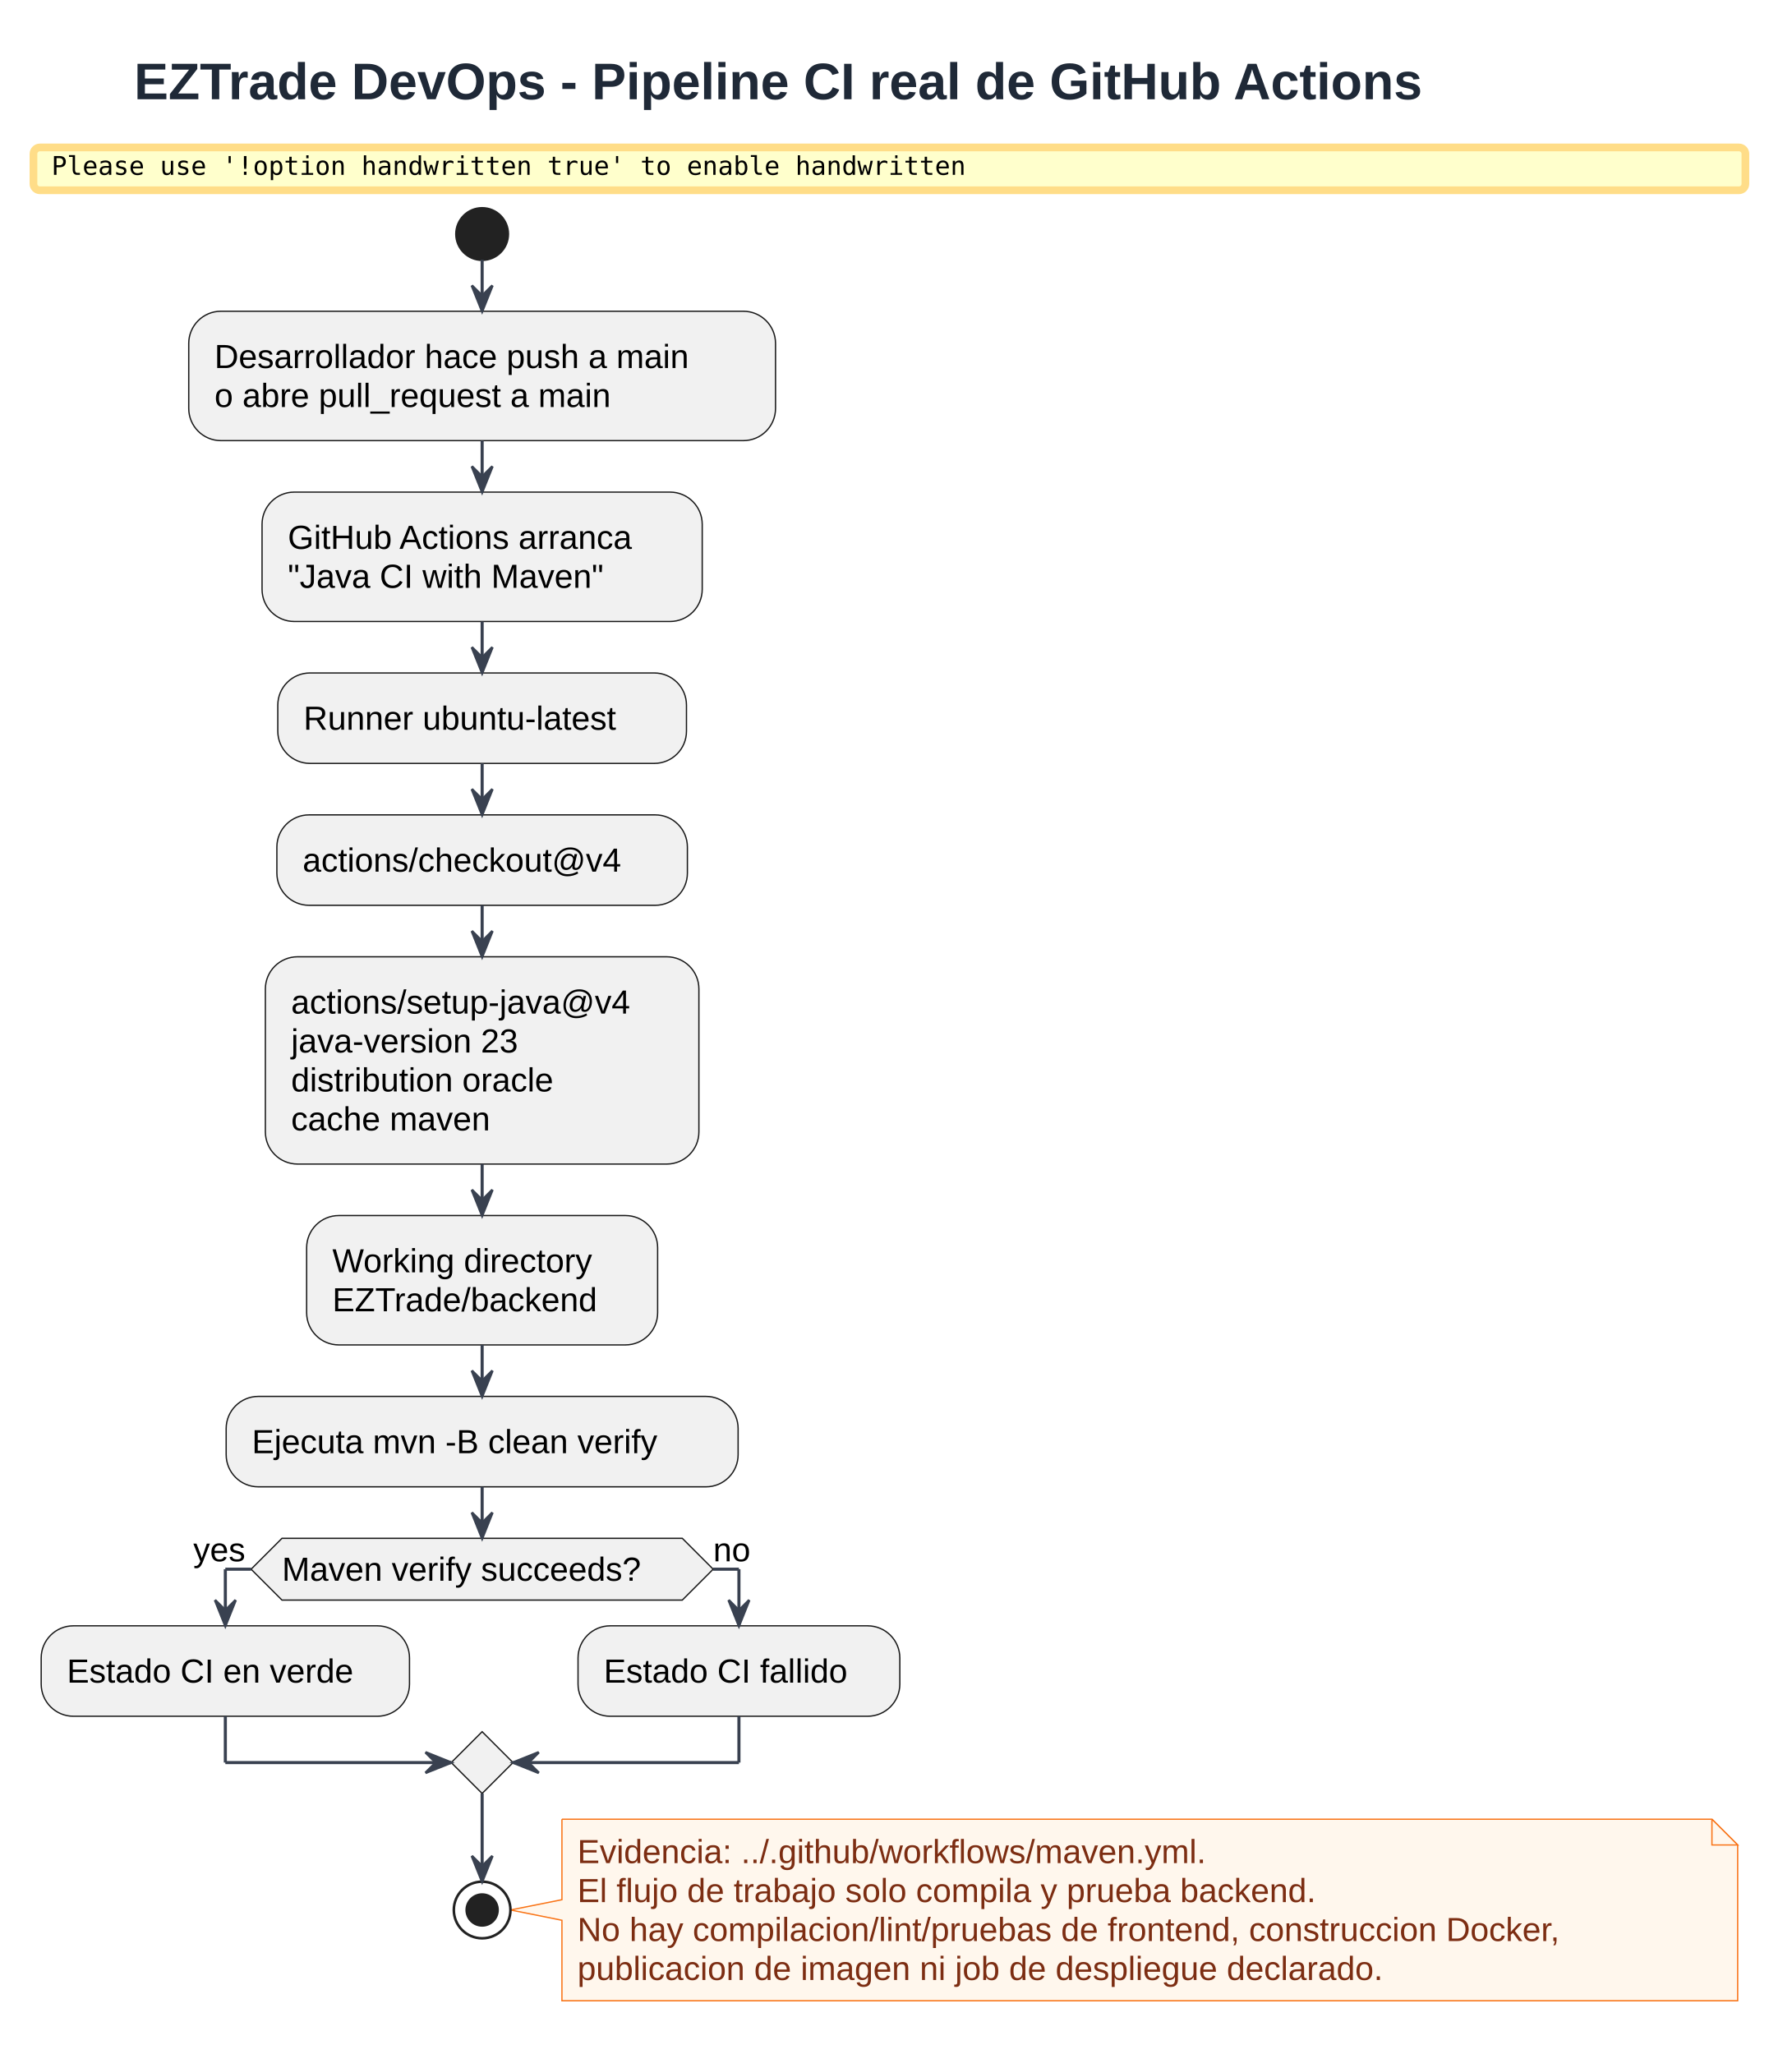
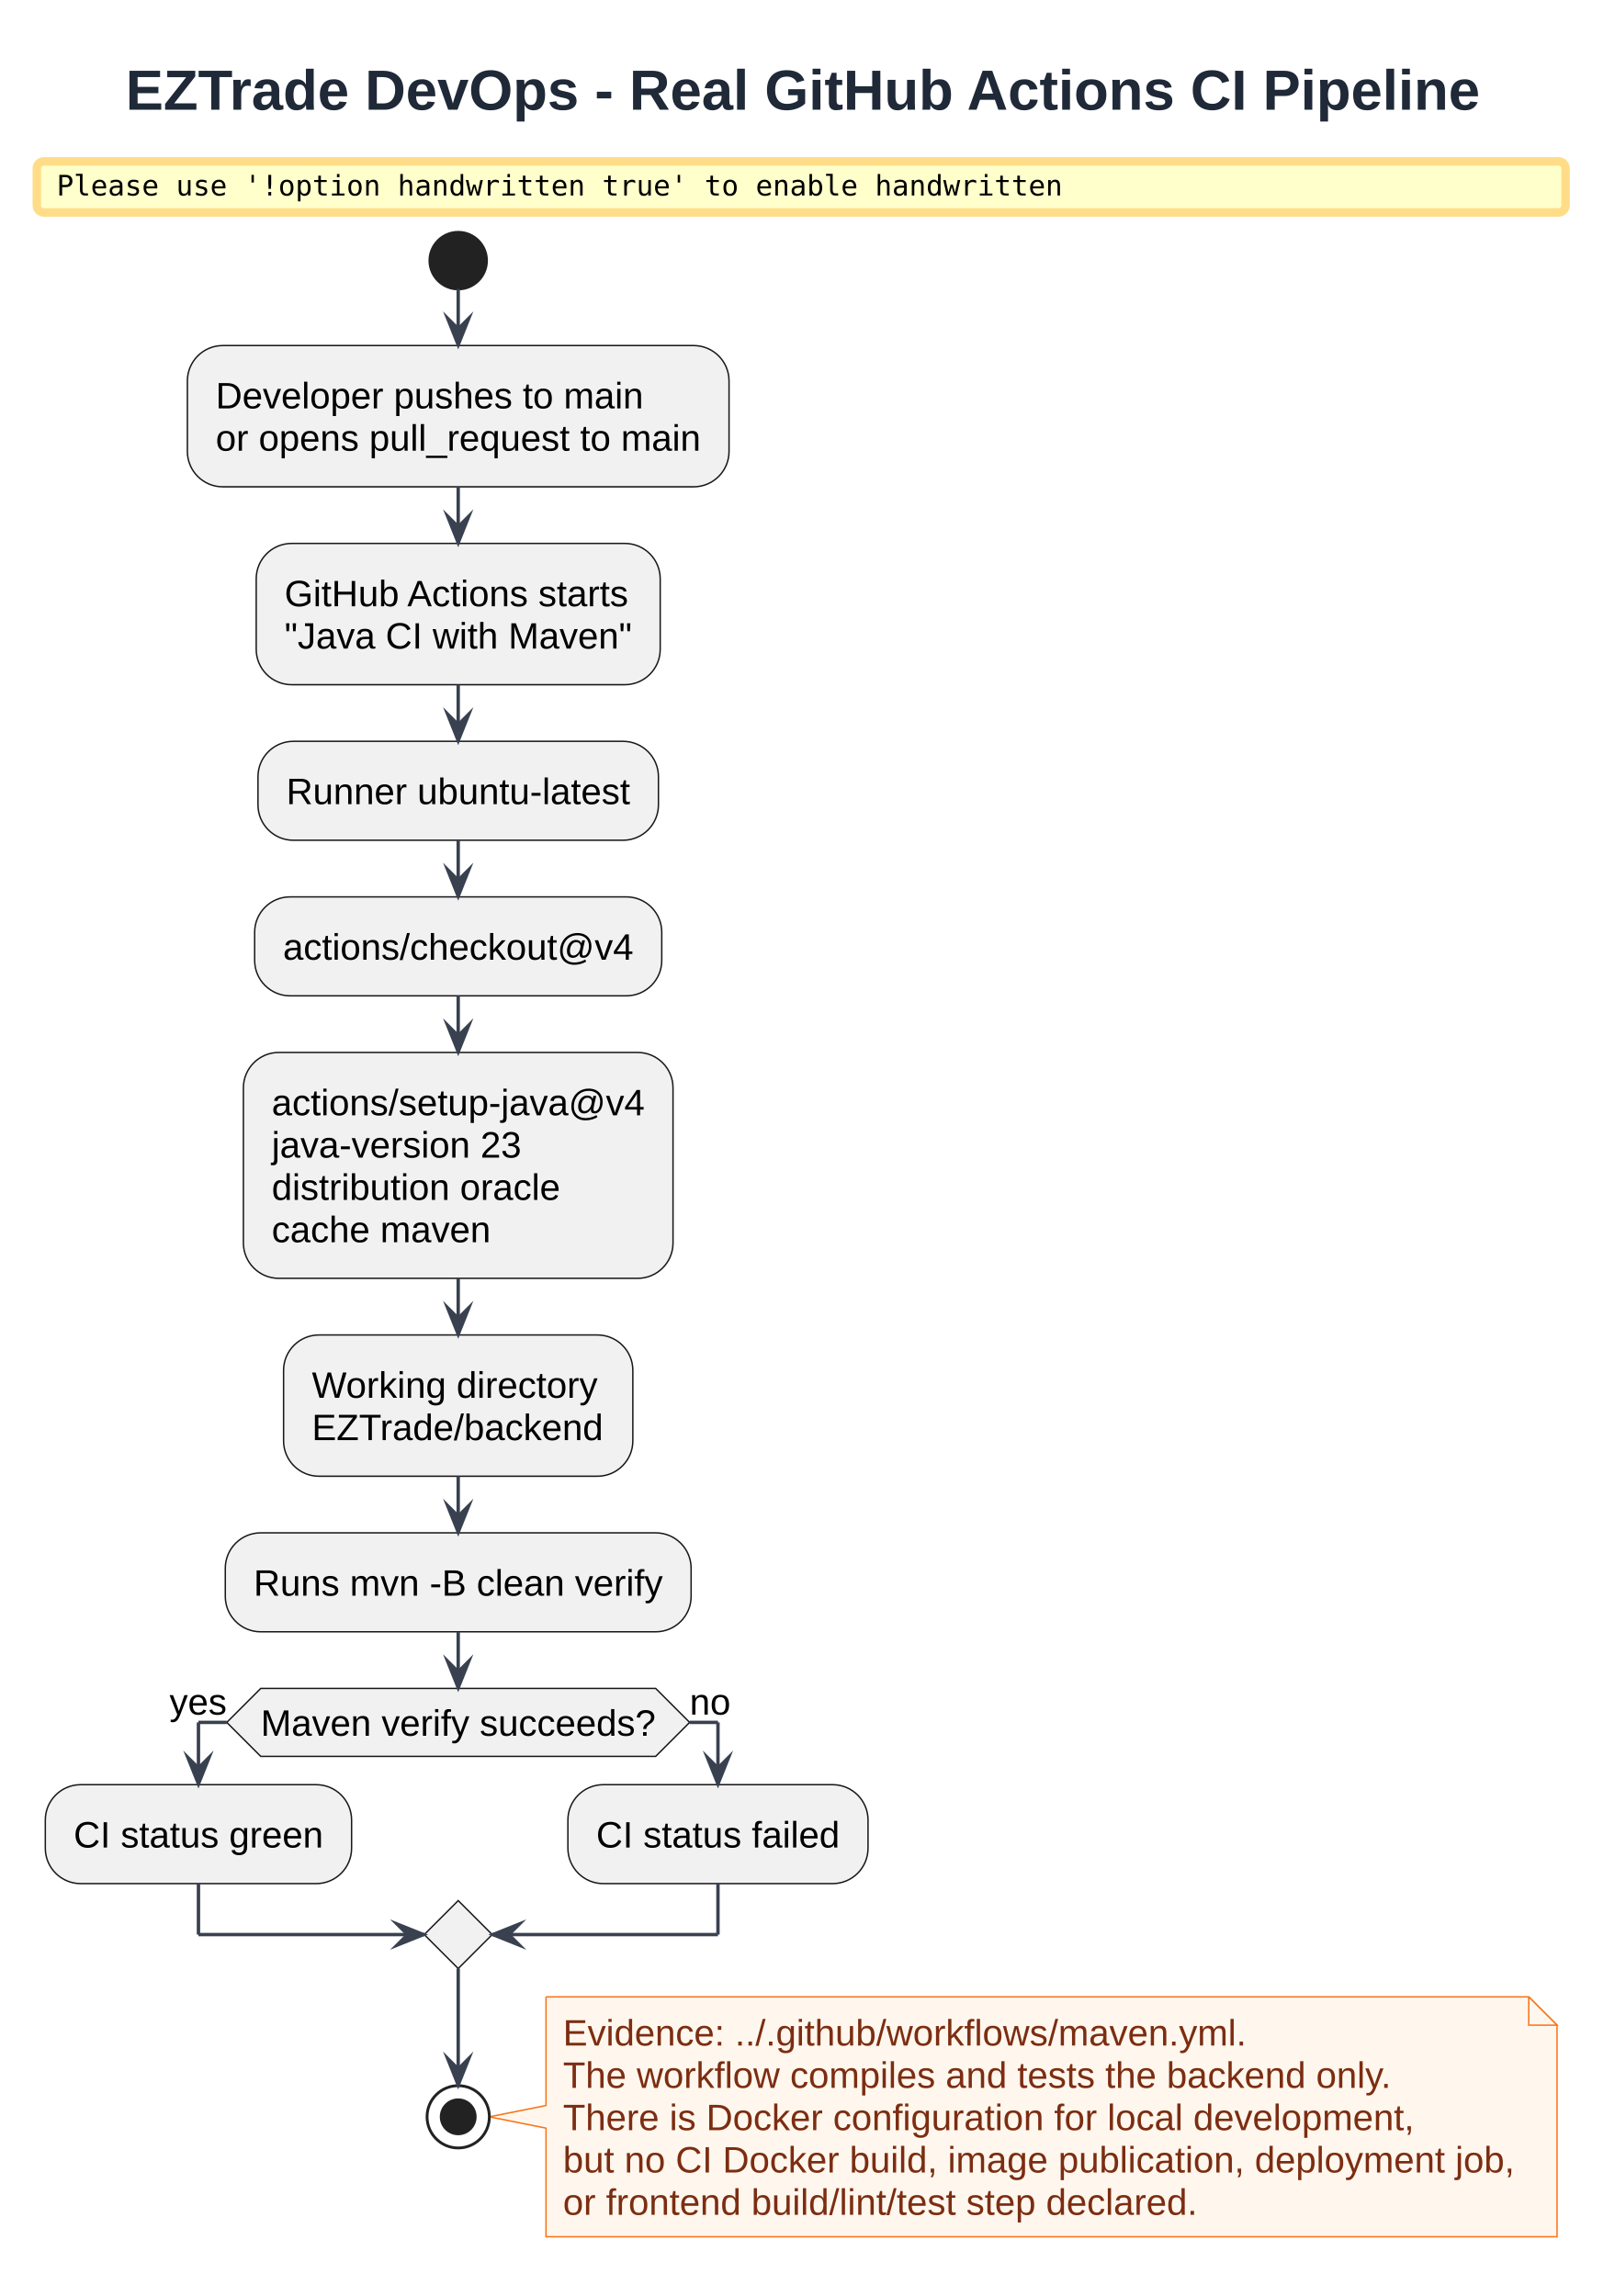
- <svg xmlns="http://www.w3.org/2000/svg" contentStyleType="text/css" data-diagram-type="ACTIVITY" height="798px" preserveAspectRatio="none" style="width:696px;height:798px;background:#FFFFFF;" version="1.1" viewBox="0 0 696 798" width="696px" zoomAndPan="magnify">
+ <svg xmlns="http://www.w3.org/2000/svg" contentStyleType="text/css" data-diagram-type="ACTIVITY" height="811px" preserveAspectRatio="none" style="width:570px;height:811px;background:#FFFFFF;" version="1.1" viewBox="0 0 570 811" width="570px" zoomAndPan="magnify">
  <defs />
  <g>
    <g class="title" data-source-line="3">
-       <text fill="#1F2937" font-family="Arial" font-size="20" font-weight="700" lengthAdjust="spacing" textLength="589.922" x="52.075" y="38.565">EZTrade DevOps - Pipeline CI real de GitHub Actions</text>
+       <text fill="#1F2937" font-family="Arial" font-size="20" font-weight="700" lengthAdjust="spacing" textLength="480.088" x="44.371" y="38.76">EZTrade DevOps - Real GitHub Actions CI Pipeline</text>
    </g>
-     <rect fill="#FFFFCC" height="16.641" rx="2.5" ry="2.5" style="stroke:#FFDD88;stroke-width:3;" width="665.072" x="13" y="57.281" />
-     <text fill="#000000" font-family="monospace" font-size="10" lengthAdjust="spacing" textLength="355.21" x="20" y="67.922">Please use '!option handwritten true' to enable handwritten</text>
-     <ellipse cx="187.306" cy="90.922" fill="#222222" rx="10" ry="10" style="stroke:#222222;stroke-width:1;" />
-     <rect fill="#F1F1F1" height="50.266" rx="12.5" ry="12.5" style="stroke:#181818;stroke-width:0.5;" width="227.962" x="73.325" y="120.922" />
-     <text fill="#000000" font-family="Arial" font-size="13" lengthAdjust="spacing" textLength="207.962" x="83.325" y="142.989">Desarrollador hace push a main</text>
-     <text fill="#000000" font-family="Arial" font-size="13" lengthAdjust="spacing" textLength="174.408" x="83.325" y="158.122">o abre pull_request a main</text>
-     <rect fill="#F1F1F1" height="50.266" rx="12.5" ry="12.5" style="stroke:#181818;stroke-width:0.5;" width="171.004" x="101.803" y="191.188" />
-     <text fill="#000000" font-family="Arial" font-size="13" lengthAdjust="spacing" textLength="151.004" x="111.803" y="213.254">GitHub Actions arranca</text>
-     <text fill="#000000" font-family="Arial" font-size="13" lengthAdjust="spacing" textLength="135.421" x="111.803" y="228.387">"Java CI with Maven"</text>
-     <rect fill="#F1F1F1" height="35.133" rx="12.5" ry="12.5" style="stroke:#181818;stroke-width:0.5;" width="158.766" x="107.923" y="261.453" />
-     <text fill="#000000" font-family="Arial" font-size="13" lengthAdjust="spacing" textLength="138.766" x="117.923" y="283.52">Runner ubuntu-latest</text>
-     <rect fill="#F1F1F1" height="35.133" rx="12.5" ry="12.5" style="stroke:#181818;stroke-width:0.5;" width="159.483" x="107.564" y="316.586" />
-     <text fill="#000000" font-family="Arial" font-size="13" lengthAdjust="spacing" textLength="139.483" x="117.564" y="338.653">actions/checkout@v4</text>
-     <rect fill="#F1F1F1" height="80.531" rx="12.5" ry="12.5" style="stroke:#181818;stroke-width:0.5;" width="168.421" x="103.095" y="371.719" />
-     <text fill="#000000" font-family="Arial" font-size="13" lengthAdjust="spacing" textLength="148.421" x="113.095" y="393.786">actions/setup-java@v4</text>
-     <text fill="#000000" font-family="Arial" font-size="13" lengthAdjust="spacing" textLength="100.217" x="113.095" y="408.918">java-version 23</text>
-     <text fill="#000000" font-family="Arial" font-size="13" lengthAdjust="spacing" textLength="118.238" x="113.095" y="424.051">distribution oracle</text>
-     <text fill="#000000" font-family="Arial" font-size="13" lengthAdjust="spacing" textLength="87.191" x="113.095" y="439.184">cache maven</text>
-     <rect fill="#F1F1F1" height="50.266" rx="12.5" ry="12.5" style="stroke:#181818;stroke-width:0.5;" width="136.359" x="119.126" y="472.25" />
-     <text fill="#000000" font-family="Arial" font-size="13" lengthAdjust="spacing" textLength="116.359" x="129.126" y="494.317">Working directory</text>
-     <text fill="#000000" font-family="Arial" font-size="13" lengthAdjust="spacing" textLength="114.385" x="129.126" y="509.45">EZTrade/backend</text>
-     <rect fill="#F1F1F1" height="35.133" rx="12.5" ry="12.5" style="stroke:#181818;stroke-width:0.5;" width="198.89" x="87.861" y="542.516" />
-     <text fill="#000000" font-family="Arial" font-size="13" lengthAdjust="spacing" textLength="178.89" x="97.861" y="564.582">Ejecuta mvn -B clean verify</text>
-     <polygon fill="#F1F1F1" points="109.544,597.648,265.068,597.648,277.068,609.648,265.068,621.648,109.544,621.648,97.544,609.648,109.544,597.648" style="stroke:#181818;stroke-width:0.5;" />
-     <text fill="#000000" font-family="Arial" font-size="13" lengthAdjust="spacing" textLength="155.524" x="109.544" y="614.149">Maven verify succeeds?</text>
-     <text fill="#000000" font-family="Arial" font-size="13" lengthAdjust="spacing" textLength="22.464" x="75.079" y="606.582">yes</text>
-     <text fill="#000000" font-family="Arial" font-size="13" lengthAdjust="spacing" textLength="16.193" x="277.068" y="606.582">no</text>
-     <rect fill="#F1F1F1" height="35.133" rx="12.5" ry="12.5" style="stroke:#181818;stroke-width:0.5;" width="143.087" x="16" y="631.648" />
-     <text fill="#000000" font-family="Arial" font-size="13" lengthAdjust="spacing" textLength="123.087" x="26" y="653.715">Estado CI en verde</text>
-     <rect fill="#F1F1F1" height="35.133" rx="12.5" ry="12.5" style="stroke:#181818;stroke-width:0.5;" width="125.016" x="224.56" y="631.648" />
-     <text fill="#000000" font-family="Arial" font-size="13" lengthAdjust="spacing" textLength="105.016" x="234.56" y="653.715">Estado CI fallido</text>
-     <polygon fill="#F1F1F1" points="187.306,672.781,199.306,684.781,187.306,696.781,175.306,684.781,187.306,672.781" style="stroke:#181818;stroke-width:0.5;" />
-     <path d="M218.306,706.781 L218.306,738.047 L198.306,742.047 L218.306,746.047 L218.306,777.312 A0,0 0 0 0 218.306,777.312 L675.072,777.312 A0,0 0 0 0 675.072,777.312 L675.072,716.781 L665.072,706.781 L218.306,706.781 A0,0 0 0 0 218.306,706.781" fill="#FFF7ED" style="stroke:#F97316;stroke-width:0.5;" />
-     <path d="M665.072,706.781 L665.072,716.781 L675.072,716.781 L665.072,706.781" fill="#FFF7ED" style="stroke:#F97316;stroke-width:0.5;" />
-     <text fill="#7C2D12" font-family="Arial" font-size="13" lengthAdjust="spacing" textLength="280.274" x="224.306" y="723.848">Evidencia: ../.github/workflows/maven.yml.</text>
-     <text fill="#7C2D12" font-family="Arial" font-size="13" lengthAdjust="spacing" textLength="326.079" x="224.306" y="738.981">El flujo de trabajo solo compila y prueba backend.</text>
-     <text fill="#7C2D12" font-family="Arial" font-size="13" lengthAdjust="spacing" textLength="435.767" x="224.306" y="754.114">No hay compilacion/lint/pruebas de frontend, construccion Docker,</text>
-     <text fill="#7C2D12" font-family="Arial" font-size="13" lengthAdjust="spacing" textLength="355.469" x="224.306" y="769.247">publicacion de imagen ni job de despliegue declarado.</text>
-     <ellipse cx="187.306" cy="742.047" fill="none" rx="11" ry="11" style="stroke:#222222;stroke-width:1;" />
-     <ellipse cx="187.306" cy="742.047" fill="#222222" rx="6" ry="6" style="stroke:#222222;stroke-width:1;" />
-     <line style="stroke:#394150;stroke-width:1.2;" x1="187.306" x2="187.306" y1="100.922" y2="120.922" />
-     <polygon fill="#394150" points="183.306,110.922,187.306,120.922,191.306,110.922,187.306,114.922" style="stroke:#394150;stroke-width:1;" />
-     <line style="stroke:#394150;stroke-width:1.2;" x1="187.306" x2="187.306" y1="171.188" y2="191.188" />
-     <polygon fill="#394150" points="183.306,181.188,187.306,191.188,191.306,181.188,187.306,185.188" style="stroke:#394150;stroke-width:1;" />
-     <line style="stroke:#394150;stroke-width:1.2;" x1="187.306" x2="187.306" y1="241.453" y2="261.453" />
-     <polygon fill="#394150" points="183.306,251.453,187.306,261.453,191.306,251.453,187.306,255.453" style="stroke:#394150;stroke-width:1;" />
-     <line style="stroke:#394150;stroke-width:1.2;" x1="187.306" x2="187.306" y1="296.586" y2="316.586" />
-     <polygon fill="#394150" points="183.306,306.586,187.306,316.586,191.306,306.586,187.306,310.586" style="stroke:#394150;stroke-width:1;" />
-     <line style="stroke:#394150;stroke-width:1.2;" x1="187.306" x2="187.306" y1="351.719" y2="371.719" />
-     <polygon fill="#394150" points="183.306,361.719,187.306,371.719,191.306,361.719,187.306,365.719" style="stroke:#394150;stroke-width:1;" />
-     <line style="stroke:#394150;stroke-width:1.2;" x1="187.306" x2="187.306" y1="452.25" y2="472.25" />
-     <polygon fill="#394150" points="183.306,462.25,187.306,472.25,191.306,462.25,187.306,466.25" style="stroke:#394150;stroke-width:1;" />
-     <line style="stroke:#394150;stroke-width:1.2;" x1="187.306" x2="187.306" y1="522.516" y2="542.516" />
-     <polygon fill="#394150" points="183.306,532.516,187.306,542.516,191.306,532.516,187.306,536.516" style="stroke:#394150;stroke-width:1;" />
-     <line style="stroke:#394150;stroke-width:1.2;" x1="97.544" x2="87.544" y1="609.648" y2="609.648" />
-     <line style="stroke:#394150;stroke-width:1.2;" x1="87.544" x2="87.544" y1="609.648" y2="631.648" />
-     <polygon fill="#394150" points="83.544,621.648,87.544,631.648,91.544,621.648,87.544,625.648" style="stroke:#394150;stroke-width:1;" />
-     <line style="stroke:#394150;stroke-width:1.2;" x1="277.068" x2="287.068" y1="609.648" y2="609.648" />
-     <line style="stroke:#394150;stroke-width:1.2;" x1="287.068" x2="287.068" y1="609.648" y2="631.648" />
-     <polygon fill="#394150" points="283.068,621.648,287.068,631.648,291.068,621.648,287.068,625.648" style="stroke:#394150;stroke-width:1;" />
-     <line style="stroke:#394150;stroke-width:1.2;" x1="87.544" x2="87.544" y1="666.781" y2="684.781" />
-     <line style="stroke:#394150;stroke-width:1.2;" x1="87.544" x2="175.306" y1="684.781" y2="684.781" />
-     <polygon fill="#394150" points="165.306,680.781,175.306,684.781,165.306,688.781,169.306,684.781" style="stroke:#394150;stroke-width:1;" />
-     <line style="stroke:#394150;stroke-width:1.2;" x1="287.068" x2="287.068" y1="666.781" y2="684.781" />
-     <line style="stroke:#394150;stroke-width:1.2;" x1="287.068" x2="199.306" y1="684.781" y2="684.781" />
-     <polygon fill="#394150" points="209.306,680.781,199.306,684.781,209.306,688.781,205.306,684.781" style="stroke:#394150;stroke-width:1;" />
-     <line style="stroke:#394150;stroke-width:1.2;" x1="187.306" x2="187.306" y1="577.648" y2="597.648" />
-     <polygon fill="#394150" points="183.306,587.648,187.306,597.648,191.306,587.648,187.306,591.648" style="stroke:#394150;stroke-width:1;" />
-     <line style="stroke:#394150;stroke-width:1.2;" x1="187.306" x2="187.306" y1="696.781" y2="731.047" />
-     <polygon fill="#394150" points="183.306,721.047,187.306,731.047,191.306,721.047,187.306,725.047" style="stroke:#394150;stroke-width:1;" />
+     <rect fill="#FFFFCC" height="18.057" rx="2.5" ry="2.5" style="stroke:#FFDD88;stroke-width:3;" width="539.83" x="13" y="56.998" />
+     <text fill="#000000" font-family="monospace" font-size="10" lengthAdjust="spacing" textLength="354.058" x="20" y="69.055">Please use '!option handwritten true' to enable handwritten</text>
+     <ellipse cx="161.804" cy="92.055" fill="#222222" rx="10" ry="10" style="stroke:#222222;stroke-width:1;" />
+     <rect fill="#F1F1F1" height="49.898" rx="12.5" ry="12.5" style="stroke:#181818;stroke-width:0.5;" width="191.273" x="66.168" y="122.055" />
+     <text fill="#000000" font-family="Arial" font-size="13" lengthAdjust="spacing" textLength="151.03" x="76.168" y="144.249">Developer pushes to main</text>
+     <text fill="#000000" font-family="Arial" font-size="13" lengthAdjust="spacing" textLength="171.273" x="76.168" y="159.197">or opens pull_request to main</text>
+     <rect fill="#F1F1F1" height="49.898" rx="12.5" ry="12.5" style="stroke:#181818;stroke-width:0.5;" width="142.662" x="90.473" y="191.952" />
+     <text fill="#000000" font-family="Arial" font-size="13" lengthAdjust="spacing" textLength="122.097" x="100.473" y="214.146">GitHub Actions starts</text>
+     <text fill="#000000" font-family="Arial" font-size="13" lengthAdjust="spacing" textLength="122.662" x="100.473" y="229.095">"Java CI with Maven"</text>
+     <rect fill="#F1F1F1" height="34.949" rx="12.5" ry="12.5" style="stroke:#181818;stroke-width:0.5;" width="141.412" x="91.098" y="261.85" />
+     <text fill="#000000" font-family="Arial" font-size="13" lengthAdjust="spacing" textLength="121.412" x="101.098" y="284.043">Runner ubuntu-latest</text>
+     <rect fill="#F1F1F1" height="34.949" rx="12.5" ry="12.5" style="stroke:#181818;stroke-width:0.5;" width="143.76" x="89.924" y="316.798" />
+     <text fill="#000000" font-family="Arial" font-size="13" lengthAdjust="spacing" textLength="123.76" x="99.924" y="338.992">actions/checkout@v4</text>
+     <rect fill="#F1F1F1" height="79.795" rx="12.5" ry="12.5" style="stroke:#181818;stroke-width:0.5;" width="151.708" x="85.95" y="371.747" />
+     <text fill="#000000" font-family="Arial" font-size="13" lengthAdjust="spacing" textLength="131.708" x="95.95" y="393.941">actions/setup-java@v4</text>
+     <text fill="#000000" font-family="Arial" font-size="13" lengthAdjust="spacing" textLength="88.156" x="95.95" y="408.89">java-version 23</text>
+     <text fill="#000000" font-family="Arial" font-size="13" lengthAdjust="spacing" textLength="101.886" x="95.95" y="423.838">distribution oracle</text>
+     <text fill="#000000" font-family="Arial" font-size="13" lengthAdjust="spacing" textLength="77.321" x="95.95" y="438.787">cache maven</text>
+     <rect fill="#F1F1F1" height="49.898" rx="12.5" ry="12.5" style="stroke:#181818;stroke-width:0.5;" width="123.334" x="100.137" y="471.542" />
+     <text fill="#000000" font-family="Arial" font-size="13" lengthAdjust="spacing" textLength="101.137" x="110.137" y="493.736">Working directory</text>
+     <text fill="#000000" font-family="Arial" font-size="13" lengthAdjust="spacing" textLength="103.334" x="110.137" y="508.685">EZTrade/backend</text>
+     <rect fill="#F1F1F1" height="34.949" rx="12.5" ry="12.5" style="stroke:#181818;stroke-width:0.5;" width="164.492" x="79.558" y="541.439" />
+     <text fill="#000000" font-family="Arial" font-size="13" lengthAdjust="spacing" textLength="144.492" x="89.558" y="563.633">Runs mvn -B clean verify</text>
+     <polygon fill="#F1F1F1" points="92.078,596.388,231.53,596.388,243.53,608.388,231.53,620.388,92.078,620.388,80.078,608.388,92.078,596.388" style="stroke:#181818;stroke-width:0.5;stroke-linejoin:miter;stroke-miterlimit:10;" />
+     <text fill="#000000" font-family="Arial" font-size="13" lengthAdjust="spacing" textLength="139.452" x="92.078" y="613.108">Maven verify succeeds?</text>
+     <text fill="#000000" font-family="Arial" font-size="13" lengthAdjust="spacing" textLength="20.23" x="59.848" y="605.633">yes</text>
+     <text fill="#000000" font-family="Arial" font-size="13" lengthAdjust="spacing" textLength="14.46" x="243.53" y="605.633">no</text>
+     <rect fill="#F1F1F1" height="34.949" rx="12.5" ry="12.5" style="stroke:#181818;stroke-width:0.5;" width="108.156" x="16" y="630.388" />
+     <text fill="#000000" font-family="Arial" font-size="13" lengthAdjust="spacing" textLength="88.156" x="26" y="652.582">CI status green</text>
+     <rect fill="#F1F1F1" height="34.949" rx="12.5" ry="12.5" style="stroke:#181818;stroke-width:0.5;" width="105.985" x="200.537" y="630.388" />
+     <text fill="#000000" font-family="Arial" font-size="13" lengthAdjust="spacing" textLength="85.985" x="210.537" y="652.582">CI status failed</text>
+     <polygon fill="#F1F1F1" points="161.804,671.337,173.804,683.337,161.804,695.337,149.804,683.337,161.804,671.337" style="stroke:#181818;stroke-width:0.5;stroke-linejoin:miter;stroke-miterlimit:10;" />
+     <path d="M192.804,705.337 L192.804,743.709 L172.804,747.709 L192.804,751.709 L192.804,790.081 A0,0 0 0 0 192.804,790.081 L549.83,790.081 A0,0 0 0 0 549.83,790.081 L549.83,715.337 L539.83,705.337 L192.804,705.337 A0,0 0 0 0 192.804,705.337" fill="#FFF7ED" style="stroke:#F97316;stroke-width:0.5;" />
+     <path d="M539.83,705.337 L539.83,715.337 L549.83,715.337 L539.83,705.337" fill="#FFF7ED" style="stroke:#F97316;stroke-width:0.5;" />
+     <text fill="#7C2D12" font-family="Arial" font-size="13" lengthAdjust="spacing" textLength="241.319" x="198.804" y="722.531">Evidence: ../.github/workflows/maven.yml.</text>
+     <text fill="#7C2D12" font-family="Arial" font-size="13" lengthAdjust="spacing" textLength="293.37" x="198.804" y="737.48">The workflow compiles and tests the backend only.</text>
+     <text fill="#7C2D12" font-family="Arial" font-size="13" lengthAdjust="spacing" textLength="300.593" x="198.804" y="752.428">There is Docker configuration for local development,</text>
+     <text fill="#7C2D12" font-family="Arial" font-size="13" lengthAdjust="spacing" textLength="336.026" x="198.804" y="767.377">but no CI Docker build, image publication, deployment job,</text>
+     <text fill="#7C2D12" font-family="Arial" font-size="13" lengthAdjust="spacing" textLength="224.022" x="198.804" y="782.326">or frontend build/lint/test step declared.</text>
+     <ellipse cx="161.804" cy="747.709" fill="none" rx="11" ry="11" style="stroke:#222222;stroke-width:1;" />
+     <ellipse cx="161.804" cy="747.709" fill="#222222" rx="6" ry="6" style="stroke:#222222;stroke-width:1;" />
+     <line style="stroke:#394150;stroke-width:1.2;" x1="161.804" x2="161.804" y1="102.055" y2="122.055" />
+     <polygon fill="#394150" points="157.804,112.055,161.804,122.055,165.804,112.055,161.804,116.055" style="stroke:#394150;stroke-width:1;stroke-linejoin:miter;stroke-miterlimit:10;" />
+     <line style="stroke:#394150;stroke-width:1.2;" x1="161.804" x2="161.804" y1="171.952" y2="191.952" />
+     <polygon fill="#394150" points="157.804,181.952,161.804,191.952,165.804,181.952,161.804,185.952" style="stroke:#394150;stroke-width:1;stroke-linejoin:miter;stroke-miterlimit:10;" />
+     <line style="stroke:#394150;stroke-width:1.2;" x1="161.804" x2="161.804" y1="241.85" y2="261.85" />
+     <polygon fill="#394150" points="157.804,251.85,161.804,261.85,165.804,251.85,161.804,255.85" style="stroke:#394150;stroke-width:1;stroke-linejoin:miter;stroke-miterlimit:10;" />
+     <line style="stroke:#394150;stroke-width:1.2;" x1="161.804" x2="161.804" y1="296.798" y2="316.798" />
+     <polygon fill="#394150" points="157.804,306.798,161.804,316.798,165.804,306.798,161.804,310.798" style="stroke:#394150;stroke-width:1;stroke-linejoin:miter;stroke-miterlimit:10;" />
+     <line style="stroke:#394150;stroke-width:1.2;" x1="161.804" x2="161.804" y1="351.747" y2="371.747" />
+     <polygon fill="#394150" points="157.804,361.747,161.804,371.747,165.804,361.747,161.804,365.747" style="stroke:#394150;stroke-width:1;stroke-linejoin:miter;stroke-miterlimit:10;" />
+     <line style="stroke:#394150;stroke-width:1.2;" x1="161.804" x2="161.804" y1="451.542" y2="471.542" />
+     <polygon fill="#394150" points="157.804,461.542,161.804,471.542,165.804,461.542,161.804,465.542" style="stroke:#394150;stroke-width:1;stroke-linejoin:miter;stroke-miterlimit:10;" />
+     <line style="stroke:#394150;stroke-width:1.2;" x1="161.804" x2="161.804" y1="521.439" y2="541.439" />
+     <polygon fill="#394150" points="157.804,531.439,161.804,541.439,165.804,531.439,161.804,535.439" style="stroke:#394150;stroke-width:1;stroke-linejoin:miter;stroke-miterlimit:10;" />
+     <line style="stroke:#394150;stroke-width:1.2;" x1="80.078" x2="70.078" y1="608.388" y2="608.388" />
+     <line style="stroke:#394150;stroke-width:1.2;" x1="70.078" x2="70.078" y1="608.388" y2="630.388" />
+     <polygon fill="#394150" points="66.078,620.388,70.078,630.388,74.078,620.388,70.078,624.388" style="stroke:#394150;stroke-width:1;stroke-linejoin:miter;stroke-miterlimit:10;" />
+     <line style="stroke:#394150;stroke-width:1.2;" x1="243.53" x2="253.53" y1="608.388" y2="608.388" />
+     <line style="stroke:#394150;stroke-width:1.2;" x1="253.53" x2="253.53" y1="608.388" y2="630.388" />
+     <polygon fill="#394150" points="249.53,620.388,253.53,630.388,257.53,620.388,253.53,624.388" style="stroke:#394150;stroke-width:1;stroke-linejoin:miter;stroke-miterlimit:10;" />
+     <line style="stroke:#394150;stroke-width:1.2;" x1="70.078" x2="70.078" y1="665.337" y2="683.337" />
+     <line style="stroke:#394150;stroke-width:1.2;" x1="70.078" x2="149.804" y1="683.337" y2="683.337" />
+     <polygon fill="#394150" points="139.804,679.337,149.804,683.337,139.804,687.337,143.804,683.337" style="stroke:#394150;stroke-width:1;stroke-linejoin:miter;stroke-miterlimit:10;" />
+     <line style="stroke:#394150;stroke-width:1.2;" x1="253.53" x2="253.53" y1="665.337" y2="683.337" />
+     <line style="stroke:#394150;stroke-width:1.2;" x1="253.53" x2="173.804" y1="683.337" y2="683.337" />
+     <polygon fill="#394150" points="183.804,679.337,173.804,683.337,183.804,687.337,179.804,683.337" style="stroke:#394150;stroke-width:1;stroke-linejoin:miter;stroke-miterlimit:10;" />
+     <line style="stroke:#394150;stroke-width:1.2;" x1="161.804" x2="161.804" y1="576.388" y2="596.388" />
+     <polygon fill="#394150" points="157.804,586.388,161.804,596.388,165.804,586.388,161.804,590.388" style="stroke:#394150;stroke-width:1;stroke-linejoin:miter;stroke-miterlimit:10;" />
+     <line style="stroke:#394150;stroke-width:1.2;" x1="161.804" x2="161.804" y1="695.337" y2="736.709" />
+     <polygon fill="#394150" points="157.804,726.709,161.804,736.709,165.804,726.709,161.804,730.709" style="stroke:#394150;stroke-width:1;stroke-linejoin:miter;stroke-miterlimit:10;" />
  </g>
</svg>
